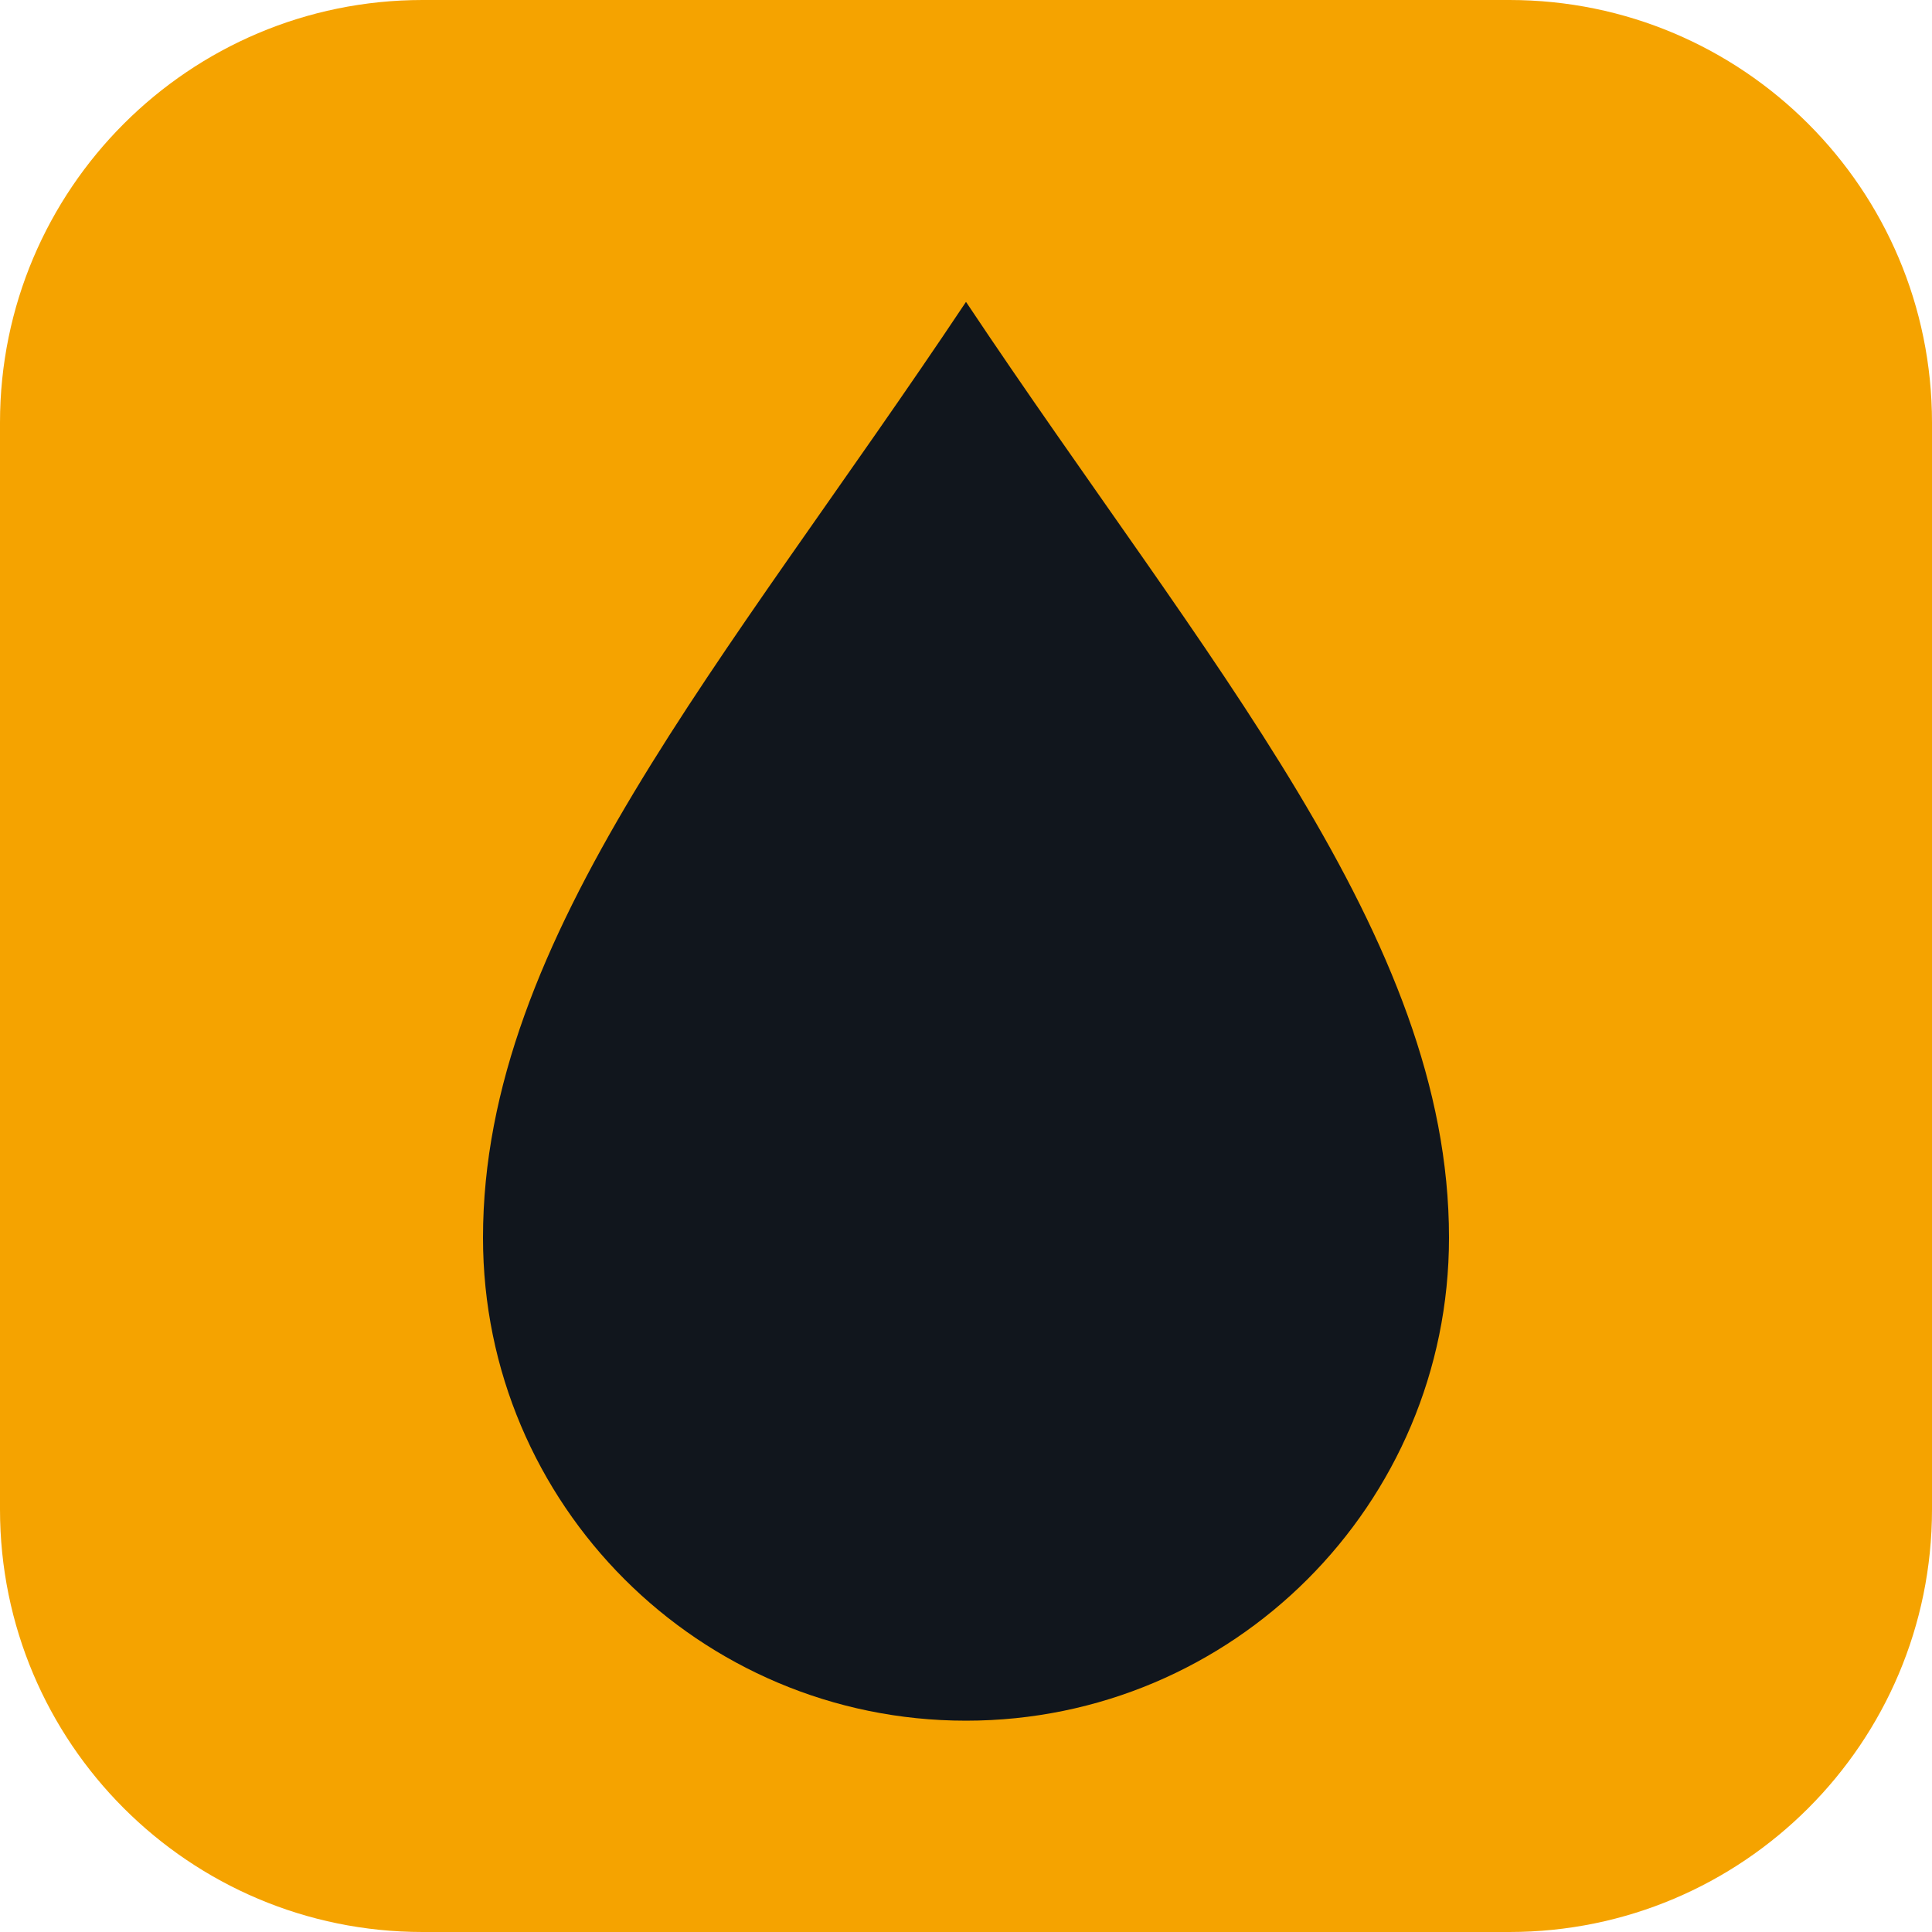
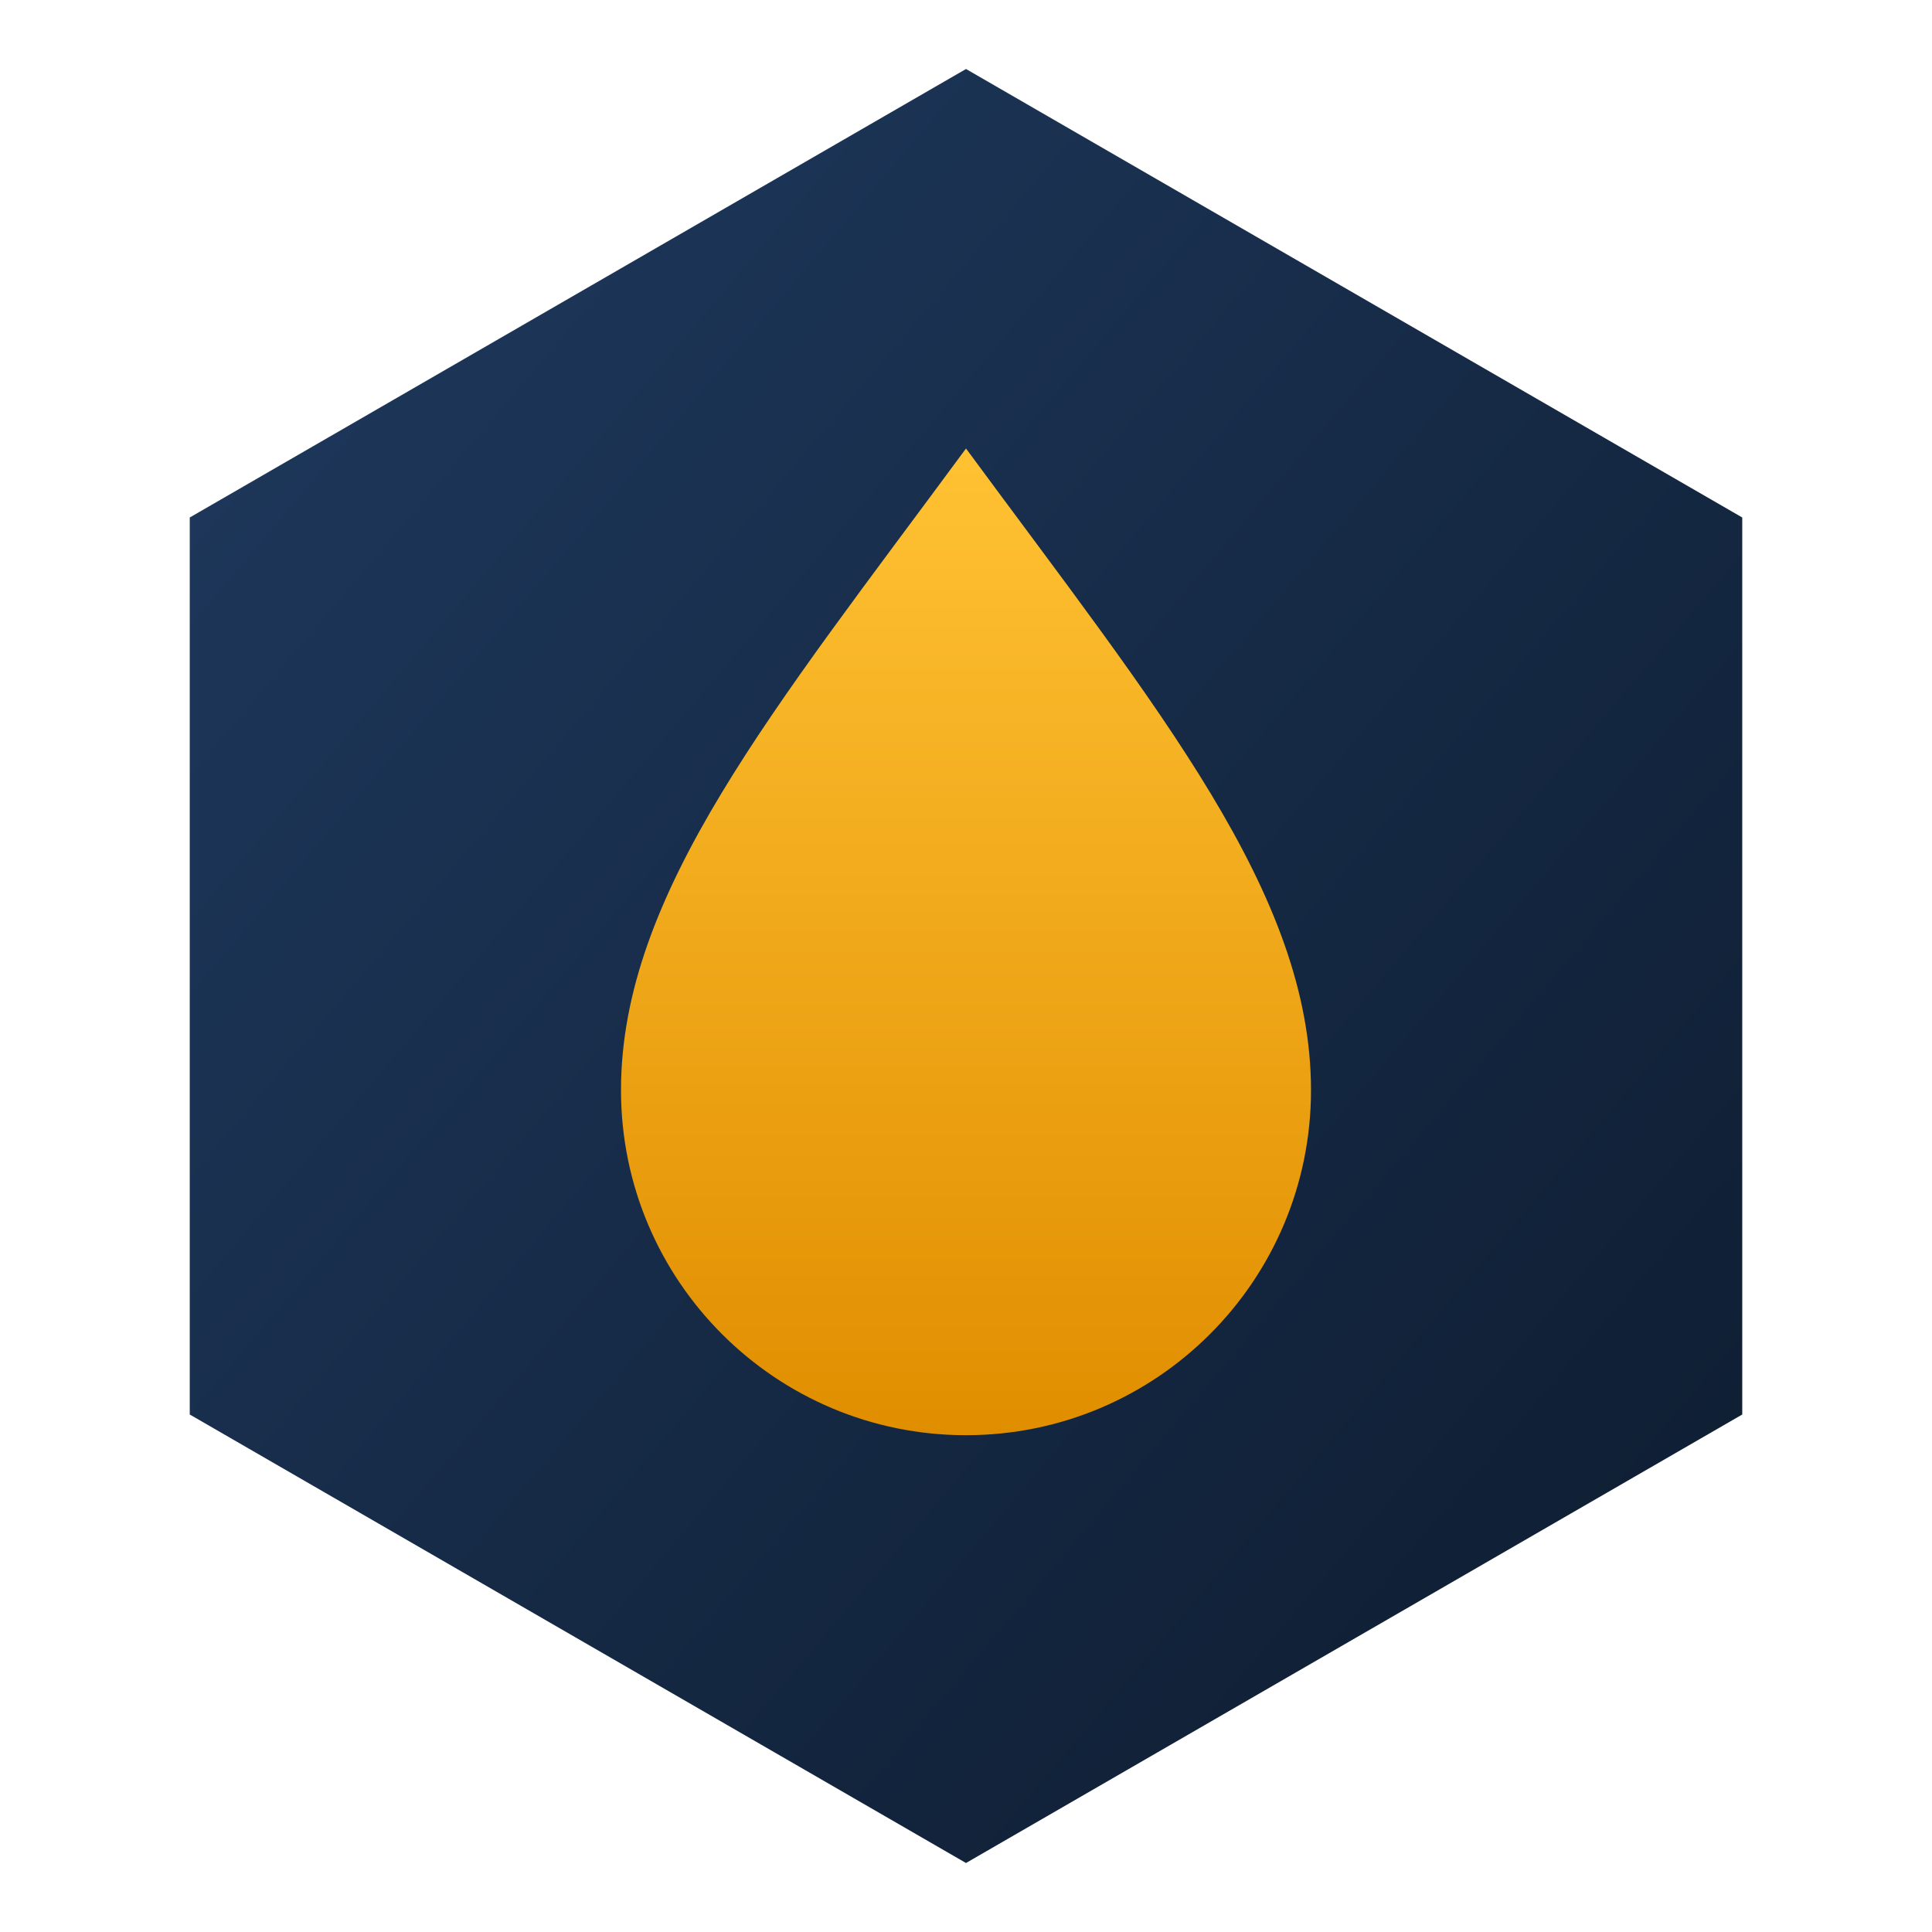
- <svg xmlns="http://www.w3.org/2000/svg" viewBox="0 0 64 64">
-   <rect width="64" height="64" rx="14" fill="#f5a300" />
-   <path d="M32 10c8 12 16 21 16 31a16 16 0 0 1-32 0c0-10 8-19 16-31z" fill="#11161d" />
+ <svg xmlns="http://www.w3.org/2000/svg" viewBox="0 0 56 56">
+   <defs>
+     <linearGradient id="a" x1="0" y1="0" x2="1" y2="1">
+       <stop offset="0" stop-color="#1f3a5f" />
+       <stop offset="1" stop-color="#0d1b2e" />
+     </linearGradient>
+     <linearGradient id="b" x1="0" y1="0" x2="0" y2="1">
+       <stop offset="0" stop-color="#ffc233" />
+       <stop offset="1" stop-color="#e08e00" />
+     </linearGradient>
+   </defs>
+   <path d="M28 2 50.5 15v26L28 54 5.5 41V15z" fill="url(#a)" />
+   <path d="M28 13c5.6 7.6 10 12.9 10 18.6a10 10 0 0 1-20 0c0-5.7 4.4-11 10-18.6z" fill="url(#b)" />
</svg>
